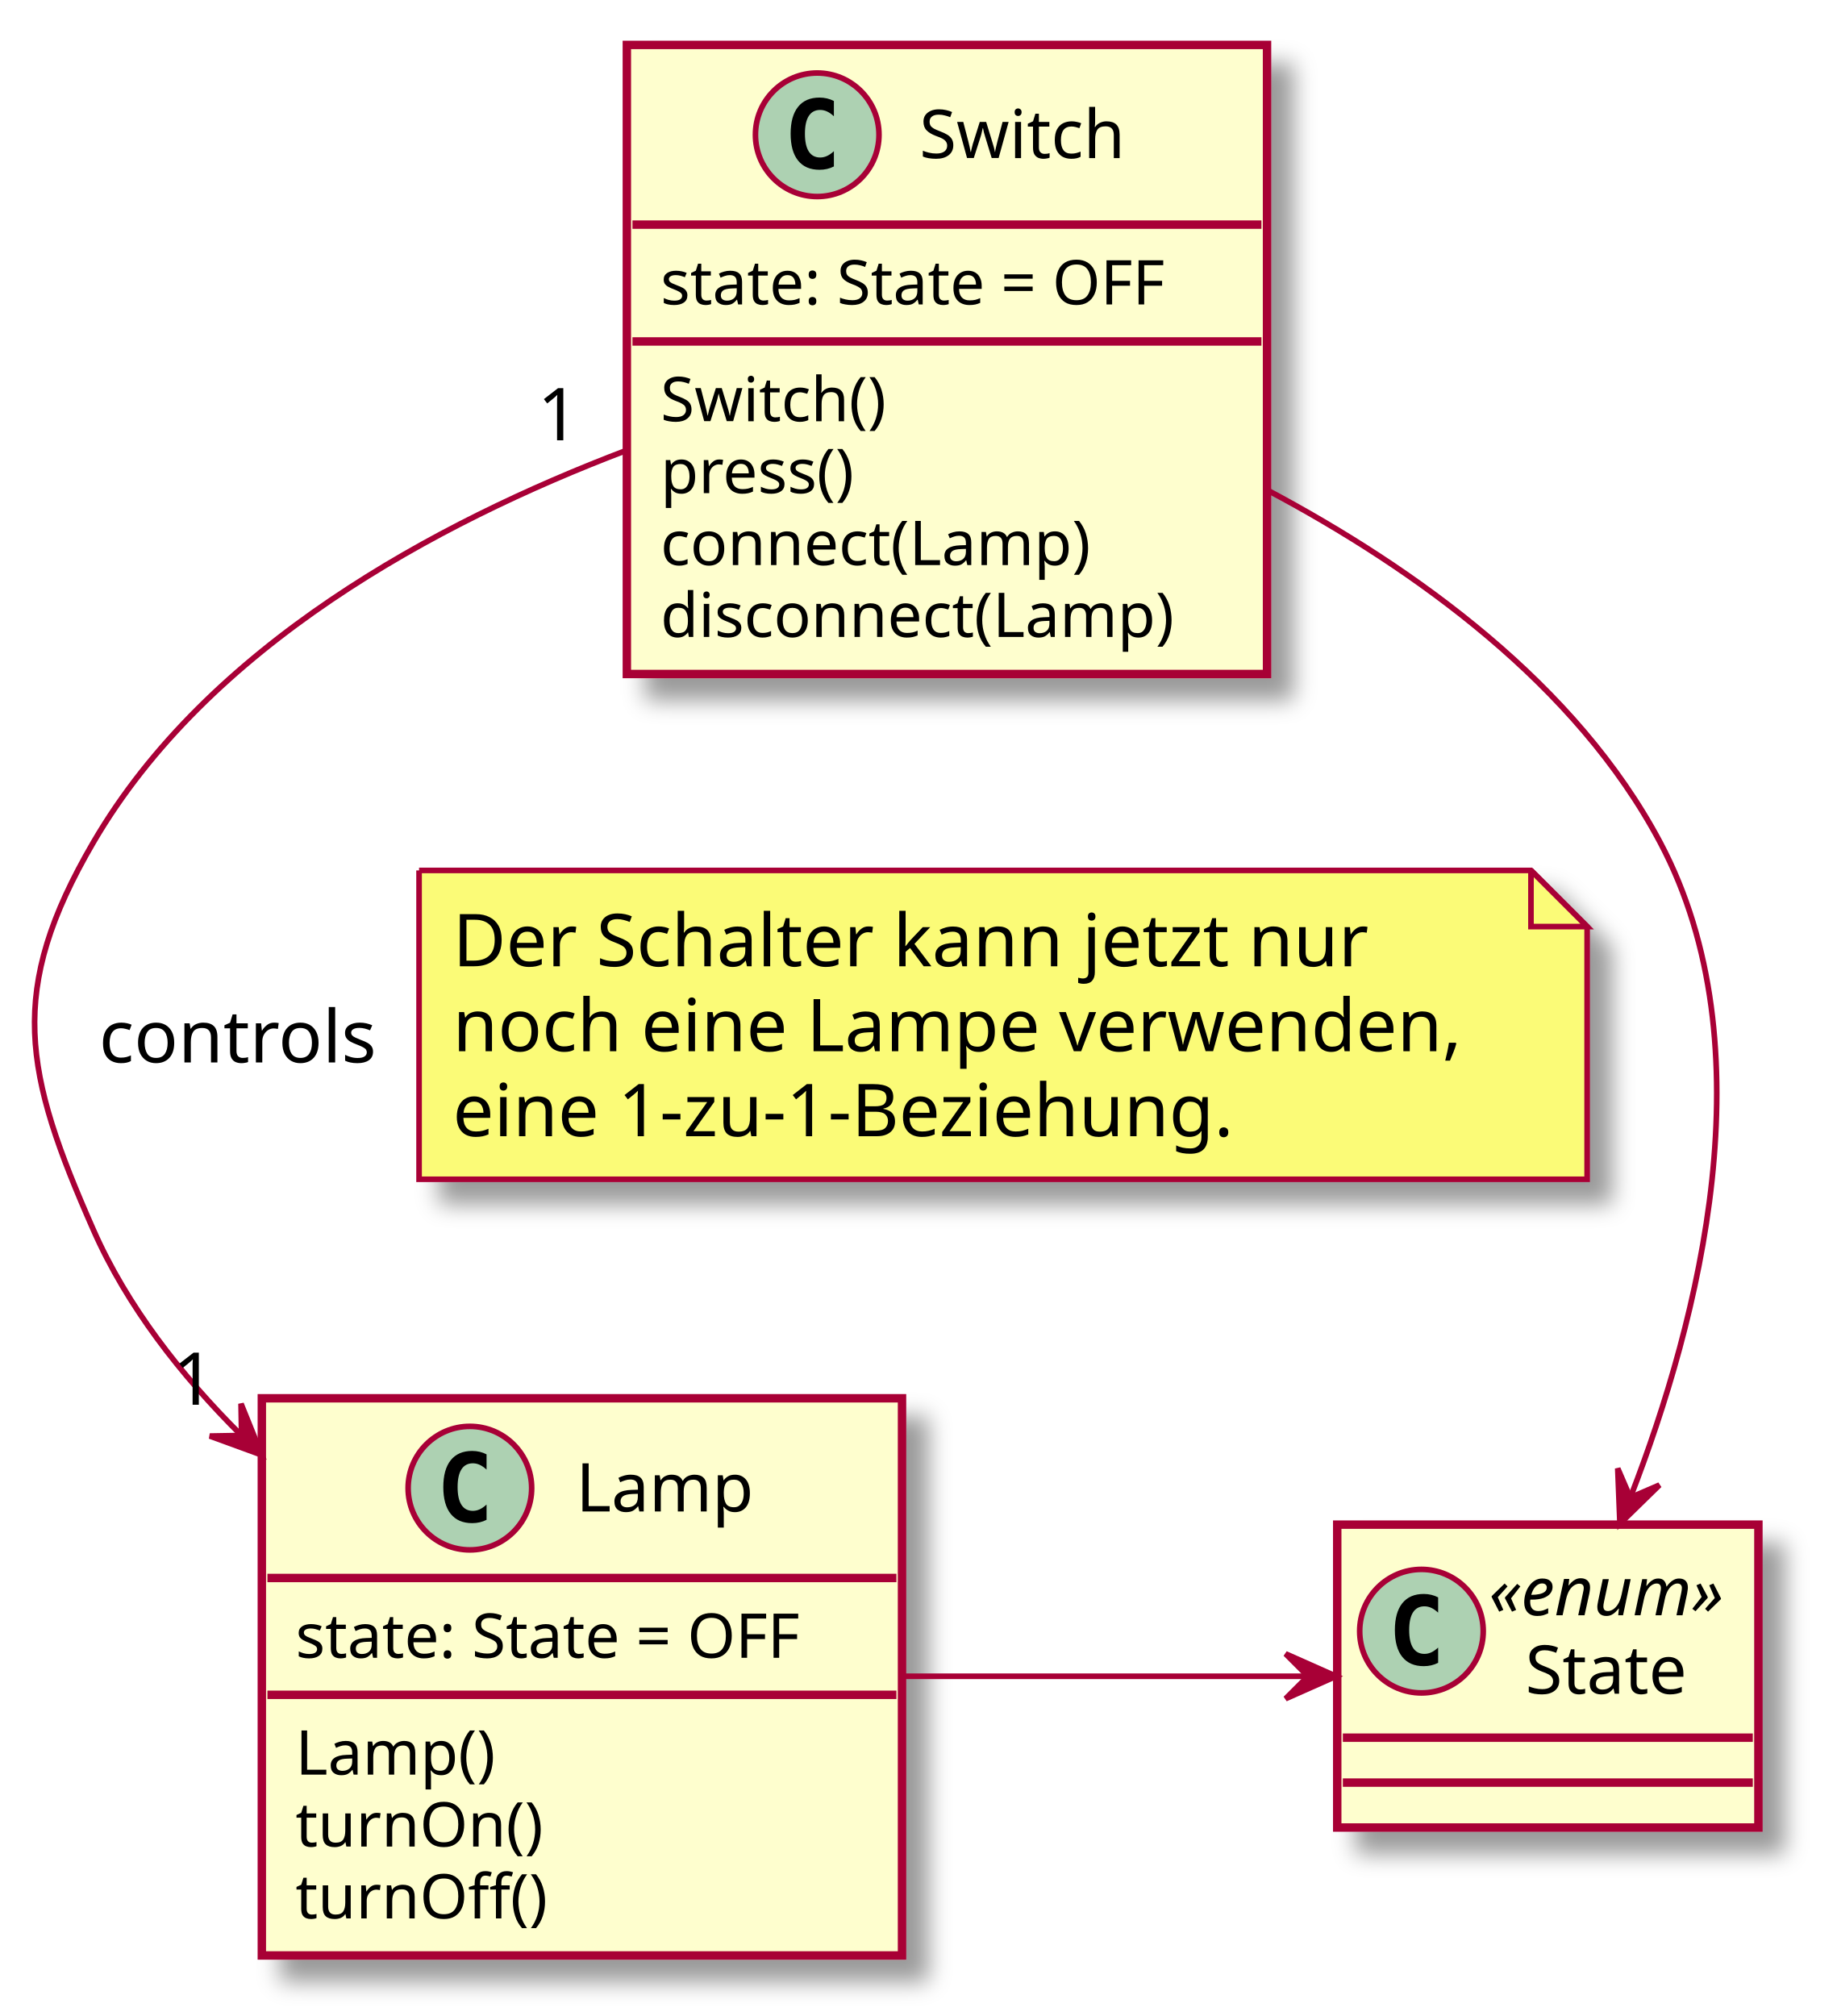
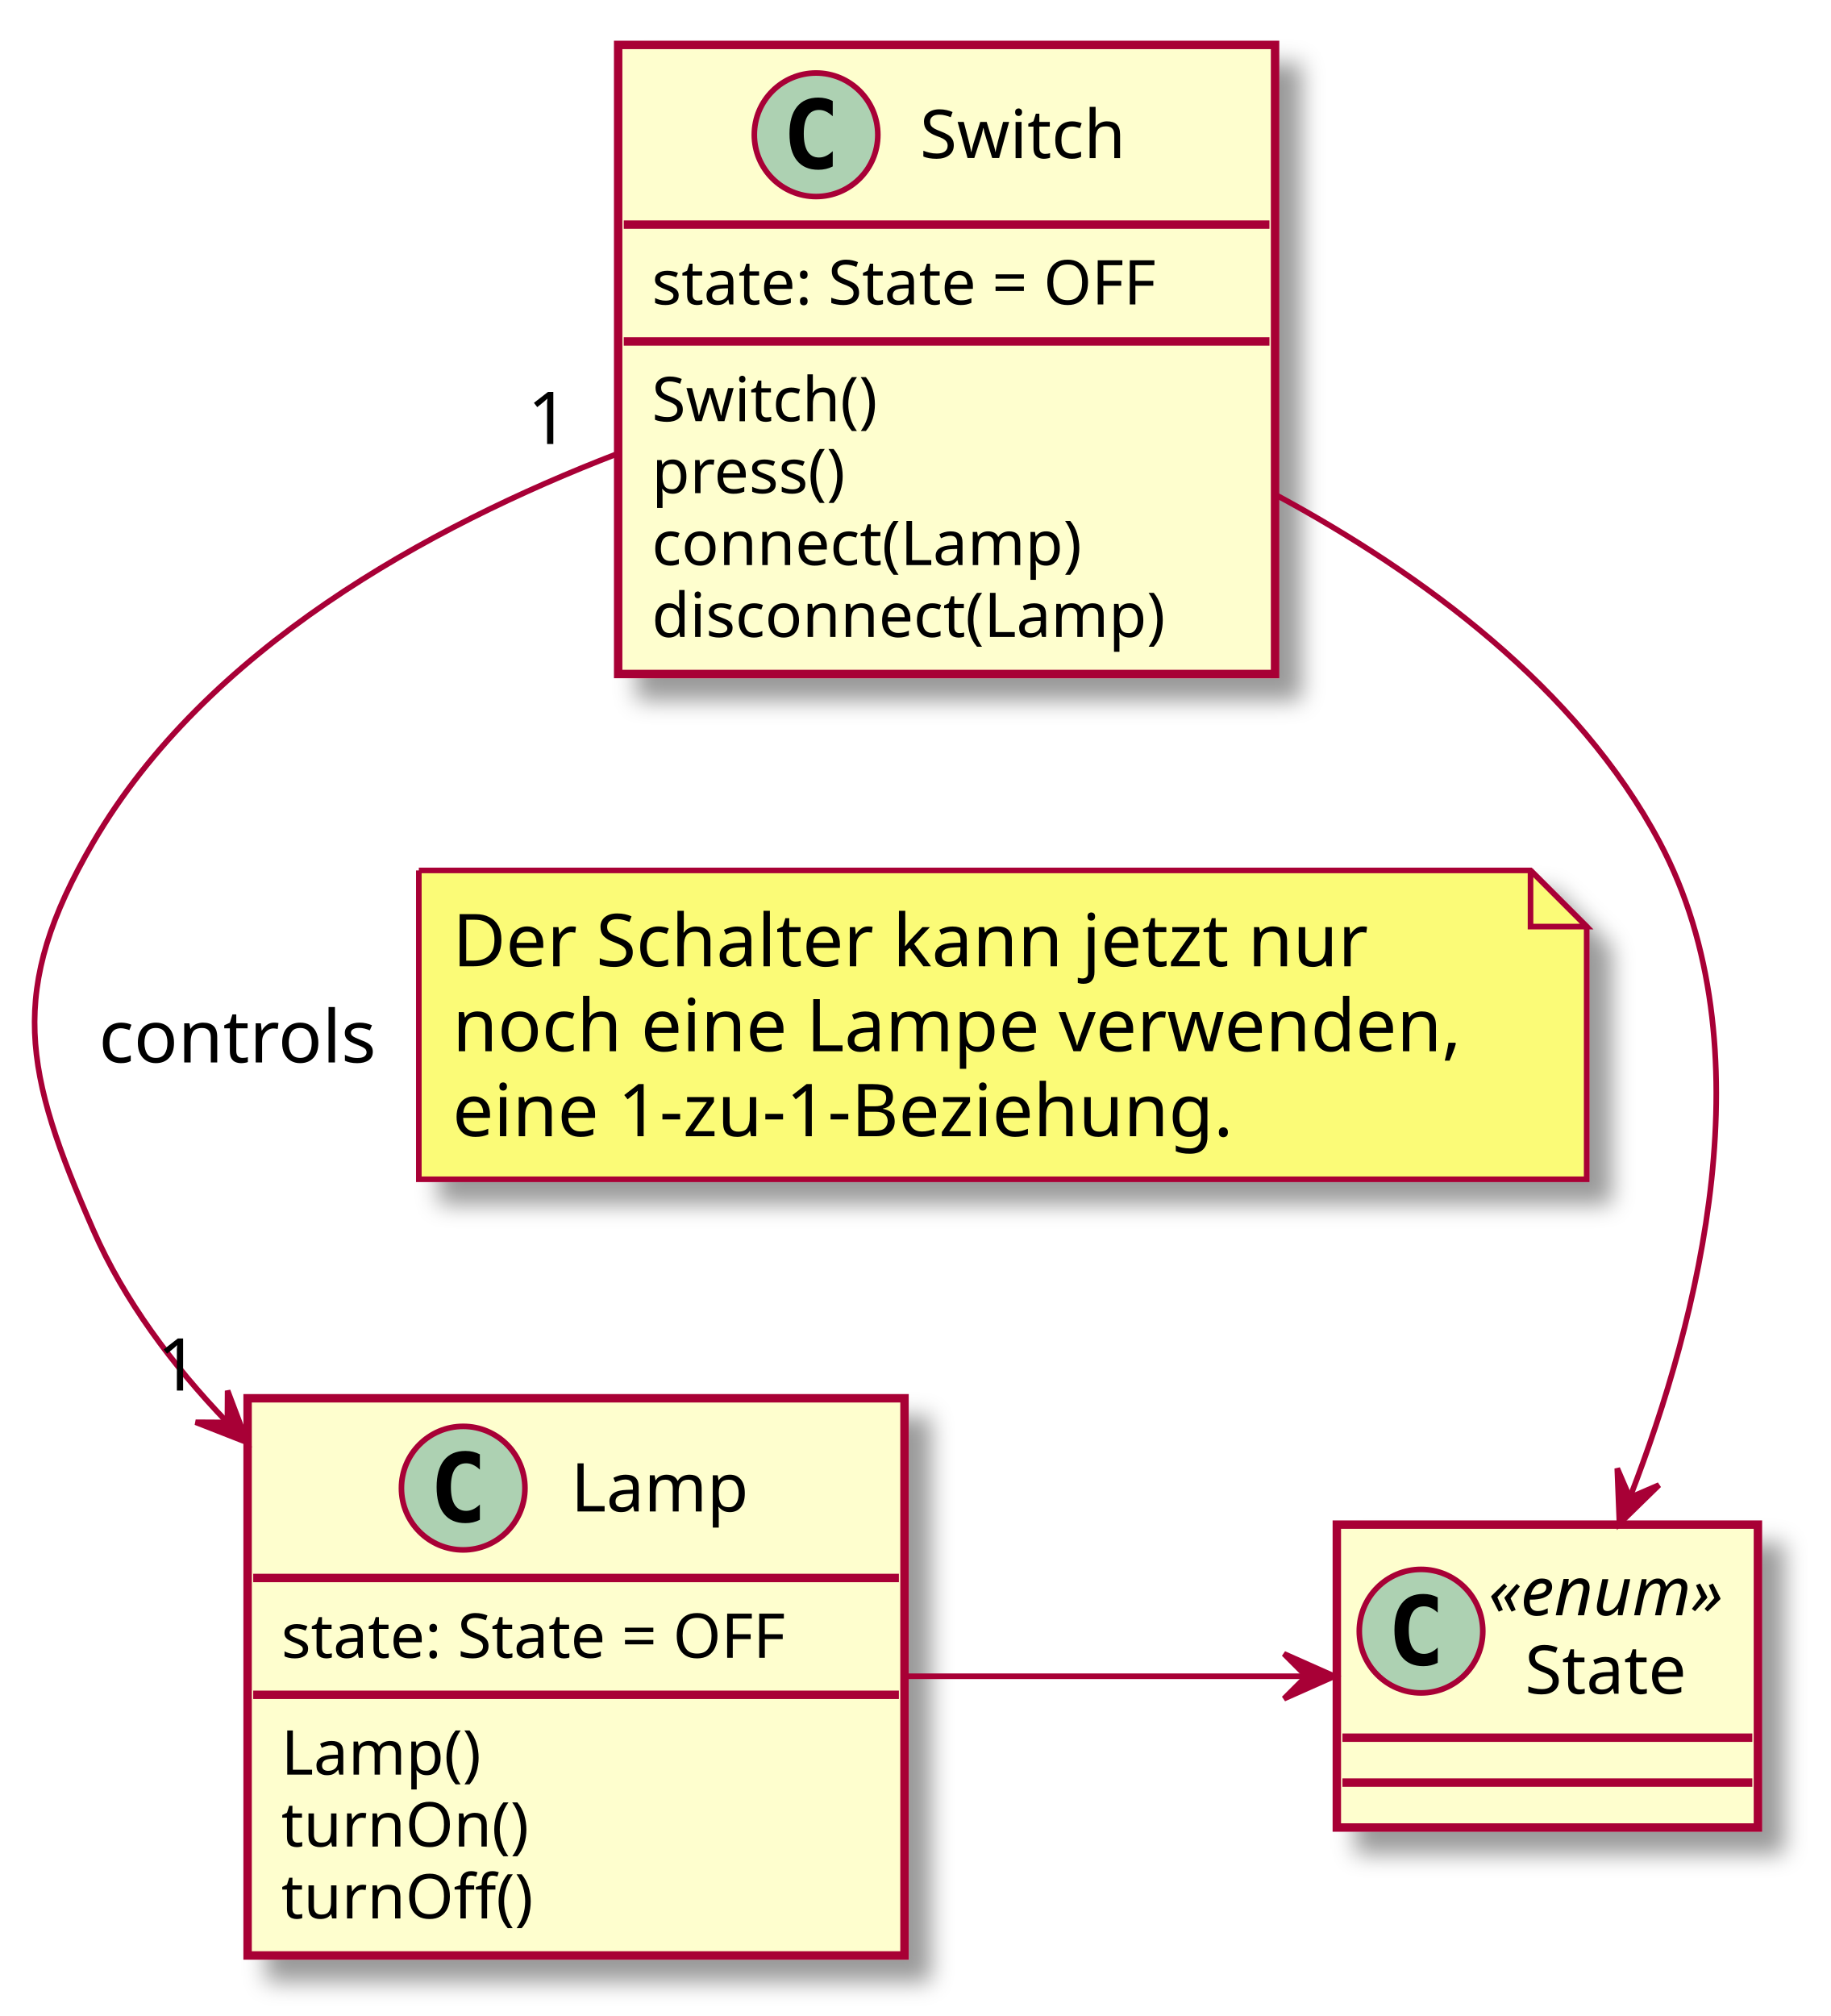
- <svg xmlns="http://www.w3.org/2000/svg" contentScriptType="application/ecmascript" contentStyleType="text/css" height="359px" preserveAspectRatio="none" style="width:327px;height:359px;" version="1.1" viewBox="0 0 327 359" width="327px" zoomAndPan="magnify">
+ <svg xmlns="http://www.w3.org/2000/svg" contentScriptType="application/ecmascript" contentStyleType="text/css" height="359px" preserveAspectRatio="none" style="width:326px;height:359px;" version="1.1" viewBox="0 0 326 359" width="326px" zoomAndPan="magnify">
  <defs>
    <filter height="300%" id="fsn2gvdthr80n" width="300%" x="-1" y="-1">
      <feGaussianBlur result="blurOut" stdDeviation="2.0" />
      <feColorMatrix in="blurOut" result="blurOut2" type="matrix" values="0 0 0 0 0 0 0 0 0 0 0 0 0 0 0 0 0 0 .4 0" />
      <feOffset dx="4.0" dy="4.0" in="blurOut2" result="blurOut3" />
      <feBlend in="SourceGraphic" in2="blurOut3" mode="normal" />
    </filter>
  </defs>
  <g>
-     <rect fill="#FEFECE" filter="url(#fsn2gvdthr80n)" height="53.938" id="State" style="stroke: #A80036; stroke-width: 1.5;" width="75" x="238.125" y="271.5" />
-     <ellipse cx="253.125" cy="290.469" fill="#ADD1B2" rx="11" ry="11" style="stroke: #A80036; stroke-width: 1.0;" />
-     <path d="M256.093,296.109 Q255.515,296.406 254.875,296.555 Q254.234,296.703 253.531,296.703 Q251.031,296.703 249.71,295.055 Q248.39,293.406 248.39,290.281 Q248.39,287.156 249.71,285.5 Q251.031,283.844 253.531,283.844 Q254.234,283.844 254.882,284 Q255.531,284.156 256.093,284.453 L256.093,287.172 Q255.468,286.594 254.875,286.32 Q254.281,286.047 253.656,286.047 Q252.312,286.047 251.625,287.117 Q250.937,288.188 250.937,290.281 Q250.937,292.375 251.625,293.445 Q252.312,294.516 253.656,294.516 Q254.281,294.516 254.875,294.242 Q255.468,293.969 256.093,293.391 L256.093,296.109 Z " />
-     <text fill="#000000" font-family="sans-serif" font-size="12" font-style="italic" lengthAdjust="spacingAndGlyphs" textLength="47" x="265.125" y="287.639">«enum»</text>
-     <text fill="#000000" font-family="sans-serif" font-size="12" lengthAdjust="spacingAndGlyphs" textLength="34" x="271.625" y="301.607">State</text>
-     <line style="stroke: #A80036; stroke-width: 1.5;" x1="239.125" x2="312.125" y1="309.438" y2="309.438" />
-     <line style="stroke: #A80036; stroke-width: 1.5;" x1="239.125" x2="312.125" y1="317.438" y2="317.438" />
-     <rect fill="#FEFECE" filter="url(#fsn2gvdthr80n)" height="112.023" id="switch1" style="stroke: #A80036; stroke-width: 1.5;" width="114" x="111.625" y="8" />
-     <ellipse cx="145.525" cy="24" fill="#ADD1B2" rx="11" ry="11" style="stroke: #A80036; stroke-width: 1.0;" />
-     <path d="M148.493,29.641 Q147.915,29.938 147.275,30.086 Q146.634,30.234 145.931,30.234 Q143.431,30.234 142.111,28.586 Q140.79,26.938 140.79,23.812 Q140.79,20.688 142.111,19.031 Q143.431,17.375 145.931,17.375 Q146.634,17.375 147.282,17.531 Q147.931,17.688 148.493,17.984 L148.493,20.703 Q147.868,20.125 147.275,19.852 Q146.681,19.578 146.056,19.578 Q144.712,19.578 144.025,20.648 Q143.337,21.719 143.337,23.812 Q143.337,25.906 144.025,26.977 Q144.712,28.047 146.056,28.047 Q146.681,28.047 147.275,27.773 Q147.868,27.5 148.493,26.922 L148.493,29.641 Z " />
-     <text fill="#000000" font-family="sans-serif" font-size="12" lengthAdjust="spacingAndGlyphs" textLength="40" x="163.725" y="28.154">Switch</text>
-     <line style="stroke: #A80036; stroke-width: 1.5;" x1="112.625" x2="224.625" y1="40" y2="40" />
-     <text fill="#000000" font-family="sans-serif" font-size="11" lengthAdjust="spacingAndGlyphs" textLength="102" x="117.625" y="54.21">state: State = OFF</text>
-     <line style="stroke: #A80036; stroke-width: 1.5;" x1="112.625" x2="224.625" y1="60.805" y2="60.805" />
-     <text fill="#000000" font-family="sans-serif" font-size="11" lengthAdjust="spacingAndGlyphs" textLength="45" x="117.625" y="75.015">Switch()</text>
-     <text fill="#000000" font-family="sans-serif" font-size="11" lengthAdjust="spacingAndGlyphs" textLength="41" x="117.625" y="87.82">press()</text>
-     <text fill="#000000" font-family="sans-serif" font-size="11" lengthAdjust="spacingAndGlyphs" textLength="83" x="117.625" y="100.624">connect(Lamp)</text>
-     <text fill="#000000" font-family="sans-serif" font-size="11" lengthAdjust="spacingAndGlyphs" textLength="100" x="117.625" y="113.429">disconnect(Lamp)</text>
-     <rect fill="#FEFECE" filter="url(#fsn2gvdthr80n)" height="99.219" id="lamp1" style="stroke: #A80036; stroke-width: 1.5;" width="114" x="46.625" y="249" />
-     <ellipse cx="83.675" cy="265" fill="#ADD1B2" rx="11" ry="11" style="stroke: #A80036; stroke-width: 1.0;" />
-     <path d="M86.643,270.641 Q86.065,270.938 85.425,271.086 Q84.784,271.234 84.081,271.234 Q81.581,271.234 80.26,269.586 Q78.94,267.938 78.94,264.812 Q78.94,261.688 80.26,260.031 Q81.581,258.375 84.081,258.375 Q84.784,258.375 85.432,258.531 Q86.081,258.688 86.643,258.984 L86.643,261.703 Q86.018,261.125 85.425,260.852 Q84.831,260.578 84.206,260.578 Q82.862,260.578 82.175,261.648 Q81.487,262.719 81.487,264.812 Q81.487,266.906 82.175,267.977 Q82.862,269.047 84.206,269.047 Q84.831,269.047 85.425,268.773 Q86.018,268.5 86.643,267.922 L86.643,270.641 Z " />
-     <text fill="#000000" font-family="sans-serif" font-size="12" lengthAdjust="spacingAndGlyphs" textLength="33" x="102.575" y="269.154">Lamp</text>
-     <line style="stroke: #A80036; stroke-width: 1.5;" x1="47.625" x2="159.625" y1="281" y2="281" />
-     <text fill="#000000" font-family="sans-serif" font-size="11" lengthAdjust="spacingAndGlyphs" textLength="102" x="52.625" y="295.21">state: State = OFF</text>
-     <line style="stroke: #A80036; stroke-width: 1.5;" x1="47.625" x2="159.625" y1="301.805" y2="301.805" />
-     <text fill="#000000" font-family="sans-serif" font-size="11" lengthAdjust="spacingAndGlyphs" textLength="39" x="52.625" y="316.015">Lamp()</text>
-     <text fill="#000000" font-family="sans-serif" font-size="11" lengthAdjust="spacingAndGlyphs" textLength="47" x="52.625" y="328.82">turnOn()</text>
-     <text fill="#000000" font-family="sans-serif" font-size="11" lengthAdjust="spacingAndGlyphs" textLength="48" x="52.625" y="341.625">turnOff()</text>
-     <path d="M225.721,87.302 C252.048,101.284 280.711,121.89 295.625,150 C315.009,186.537 302.601,234.971 290.413,266.43 " fill="none" id="switch1-State" style="stroke: #A80036; stroke-width: 1.0;" />
-     <polygon fill="#A80036" points="288.464,271.329,295.508,264.445,290.313,266.683,288.075,261.488,288.464,271.329" style="stroke: #A80036; stroke-width: 1.0;" />
-     <path d="M160.734,298.5 C184.756,298.5 208.778,298.5 232.8,298.5 " fill="none" id="lamp1-State" style="stroke: #A80036; stroke-width: 1.0;" />
-     <polygon fill="#A80036" points="237.926,298.5,228.926,294.5,232.926,298.5,228.926,302.5,237.926,298.5" style="stroke: #A80036; stroke-width: 1.0;" />
-     <path d="M111.527,80.211 C77.475,93.149 37.016,115.034 16.625,150 C1.176,176.491 4.254,190.939 16.625,219 C22.631,232.625 32.253,244.928 42.949,255.559 " fill="none" id="switch1-lamp1" style="stroke: #A80036; stroke-width: 1.0;" />
-     <polygon fill="#A80036" points="46.614,259.1,42.921,249.97,43.019,255.626,37.362,255.723,46.614,259.1" style="stroke: #A80036; stroke-width: 1.0;" />
-     <text fill="#000000" font-family="sans-serif" font-size="13" lengthAdjust="spacingAndGlyphs" textLength="51" x="17.625" y="189.2">controls</text>
-     <path d="M74.625,155 L74.625,210 L282.625,210 L282.625,165 L272.625,155 L74.625,155 " fill="#FBFB77" filter="url(#fsn2gvdthr80n)" style="stroke: #A80036; stroke-width: 1.0;" />
-     <path d="M272.625,155 L272.625,165 L282.625,165 L272.625,155 " fill="#FBFB77" style="stroke: #A80036; stroke-width: 1.0;" />
-     <text fill="#000000" font-family="sans-serif" font-size="13" lengthAdjust="spacingAndGlyphs" textLength="172" x="80.625" y="172.067">Der Schalter kann jetzt nur</text>
-     <text fill="#000000" font-family="sans-serif" font-size="13" lengthAdjust="spacingAndGlyphs" textLength="187" x="80.625" y="187.2">noch eine Lampe verwenden,</text>
-     <text fill="#000000" font-family="sans-serif" font-size="13" lengthAdjust="spacingAndGlyphs" textLength="148" x="80.625" y="202.333">eine 1-zu-1-Beziehung.</text>
-     <text fill="#000000" font-family="sans-serif" font-size="13" lengthAdjust="spacingAndGlyphs" textLength="8" x="95.699" y="78.401">1</text>
-     <text fill="#000000" font-family="sans-serif" font-size="13" lengthAdjust="spacingAndGlyphs" textLength="8" x="30.797" y="250.152">1</text>
+     <rect fill="#FEFECE" filter="url(#fsn2gvdthr80n)" height="53.938" id="State" style="stroke: #A80036; stroke-width: 1.5;" width="75" x="238.099" y="271.5" />
+     <ellipse cx="253.099" cy="290.469" fill="#ADD1B2" rx="11" ry="11" style="stroke: #A80036; stroke-width: 1.0;" />
+     <path d="M256.068,296.109 Q255.49,296.406 254.849,296.555 Q254.209,296.703 253.506,296.703 Q251.006,296.703 249.685,295.055 Q248.365,293.406 248.365,290.281 Q248.365,287.156 249.685,285.5 Q251.006,283.844 253.506,283.844 Q254.209,283.844 254.857,284 Q255.506,284.156 256.068,284.453 L256.068,287.172 Q255.443,286.594 254.849,286.32 Q254.256,286.047 253.631,286.047 Q252.287,286.047 251.599,287.117 Q250.912,288.188 250.912,290.281 Q250.912,292.375 251.599,293.445 Q252.287,294.516 253.631,294.516 Q254.256,294.516 254.849,294.242 Q255.443,293.969 256.068,293.391 L256.068,296.109 Z " />
+     <text fill="#000000" font-family="sans-serif" font-size="12" font-style="italic" lengthAdjust="spacingAndGlyphs" textLength="47" x="265.099" y="287.639">«enum»</text>
+     <text fill="#000000" font-family="sans-serif" font-size="12" lengthAdjust="spacingAndGlyphs" textLength="34" x="271.599" y="301.607">State</text>
+     <line style="stroke: #A80036; stroke-width: 1.5;" x1="239.099" x2="312.099" y1="309.438" y2="309.438" />
+     <line style="stroke: #A80036; stroke-width: 1.5;" x1="239.099" x2="312.099" y1="317.438" y2="317.438" />
+     <rect fill="#FEFECE" filter="url(#fsn2gvdthr80n)" height="112.023" id="switch1" style="stroke: #A80036; stroke-width: 1.5;" width="117" x="110.099" y="8" />
+     <ellipse cx="145.349" cy="24" fill="#ADD1B2" rx="11" ry="11" style="stroke: #A80036; stroke-width: 1.0;" />
+     <path d="M148.318,29.641 Q147.74,29.938 147.099,30.086 Q146.459,30.234 145.756,30.234 Q143.256,30.234 141.935,28.586 Q140.615,26.938 140.615,23.812 Q140.615,20.688 141.935,19.031 Q143.256,17.375 145.756,17.375 Q146.459,17.375 147.107,17.531 Q147.756,17.688 148.318,17.984 L148.318,20.703 Q147.693,20.125 147.099,19.852 Q146.506,19.578 145.881,19.578 Q144.537,19.578 143.849,20.648 Q143.162,21.719 143.162,23.812 Q143.162,25.906 143.849,26.977 Q144.537,28.047 145.881,28.047 Q146.506,28.047 147.099,27.773 Q147.693,27.5 148.318,26.922 L148.318,29.641 Z " />
+     <text fill="#000000" font-family="sans-serif" font-size="12" lengthAdjust="spacingAndGlyphs" textLength="40" x="163.849" y="28.154">Switch</text>
+     <line style="stroke: #A80036; stroke-width: 1.5;" x1="111.099" x2="226.099" y1="40" y2="40" />
+     <text fill="#000000" font-family="sans-serif" font-size="11" lengthAdjust="spacingAndGlyphs" textLength="105" x="116.099" y="54.21">state: State = OFF</text>
+     <line style="stroke: #A80036; stroke-width: 1.5;" x1="111.099" x2="226.099" y1="60.805" y2="60.805" />
+     <text fill="#000000" font-family="sans-serif" font-size="11" lengthAdjust="spacingAndGlyphs" textLength="45" x="116.099" y="75.015">Switch()</text>
+     <text fill="#000000" font-family="sans-serif" font-size="11" lengthAdjust="spacingAndGlyphs" textLength="41" x="116.099" y="87.82">press()</text>
+     <text fill="#000000" font-family="sans-serif" font-size="11" lengthAdjust="spacingAndGlyphs" textLength="83" x="116.099" y="100.624">connect(Lamp)</text>
+     <text fill="#000000" font-family="sans-serif" font-size="11" lengthAdjust="spacingAndGlyphs" textLength="100" x="116.099" y="113.429">disconnect(Lamp)</text>
+     <rect fill="#FEFECE" filter="url(#fsn2gvdthr80n)" height="99.219" id="lamp1" style="stroke: #A80036; stroke-width: 1.5;" width="117" x="44.099" y="249" />
+     <ellipse cx="82.499" cy="265" fill="#ADD1B2" rx="11" ry="11" style="stroke: #A80036; stroke-width: 1.0;" />
+     <path d="M85.468,270.641 Q84.89,270.938 84.249,271.086 Q83.609,271.234 82.906,271.234 Q80.406,271.234 79.085,269.586 Q77.765,267.938 77.765,264.812 Q77.765,261.688 79.085,260.031 Q80.406,258.375 82.906,258.375 Q83.609,258.375 84.257,258.531 Q84.906,258.688 85.468,258.984 L85.468,261.703 Q84.843,261.125 84.249,260.852 Q83.656,260.578 83.031,260.578 Q81.687,260.578 80.999,261.648 Q80.312,262.719 80.312,264.812 Q80.312,266.906 80.999,267.977 Q81.687,269.047 83.031,269.047 Q83.656,269.047 84.249,268.773 Q84.843,268.5 85.468,267.922 L85.468,270.641 Z " />
+     <text fill="#000000" font-family="sans-serif" font-size="12" lengthAdjust="spacingAndGlyphs" textLength="33" x="101.699" y="269.154">Lamp</text>
+     <line style="stroke: #A80036; stroke-width: 1.5;" x1="45.099" x2="160.099" y1="281" y2="281" />
+     <text fill="#000000" font-family="sans-serif" font-size="11" lengthAdjust="spacingAndGlyphs" textLength="105" x="50.099" y="295.21">state: State = OFF</text>
+     <line style="stroke: #A80036; stroke-width: 1.5;" x1="45.099" x2="160.099" y1="301.805" y2="301.805" />
+     <text fill="#000000" font-family="sans-serif" font-size="11" lengthAdjust="spacingAndGlyphs" textLength="39" x="50.099" y="316.015">Lamp()</text>
+     <text fill="#000000" font-family="sans-serif" font-size="11" lengthAdjust="spacingAndGlyphs" textLength="47" x="50.099" y="328.82">turnOn()</text>
+     <text fill="#000000" font-family="sans-serif" font-size="11" lengthAdjust="spacingAndGlyphs" textLength="48" x="50.099" y="341.625">turnOff()</text>
+     <path d="M227.351,88.188 C253.216,102.15 280.998,122.478 295.599,150 C314.984,186.537 302.575,234.971 290.388,266.43 " fill="none" id="switch1-State" style="stroke: #A80036; stroke-width: 1.0;" />
+     <polygon fill="#A80036" points="288.439,271.329,295.483,264.445,290.288,266.683,288.05,261.488,288.439,271.329" style="stroke: #A80036; stroke-width: 1.0;" />
+     <path d="M161.392,298.5 C185.133,298.5 208.873,298.5 232.613,298.5 " fill="none" id="lamp1-State" style="stroke: #A80036; stroke-width: 1.0;" />
+     <polygon fill="#A80036" points="237.679,298.5,228.679,294.5,232.679,298.5,228.679,302.5,237.679,298.5" style="stroke: #A80036; stroke-width: 1.0;" />
+     <path d="M109.967,80.799 C76.242,93.808 36.685,115.558 16.599,150 C1.15,176.491 4.31,190.904 16.599,219 C22.115,231.609 30.726,243.108 40.41,253.203 " fill="none" id="switch1-lamp1" style="stroke: #A80036; stroke-width: 1.0;" />
+     <polygon fill="#A80036" points="44.022,256.858,40.54,247.645,40.507,253.302,34.851,253.269,44.022,256.858" style="stroke: #A80036; stroke-width: 1.0;" />
+     <text fill="#000000" font-family="sans-serif" font-size="13" lengthAdjust="spacingAndGlyphs" textLength="51" x="17.599" y="189.2">controls</text>
+     <path d="M74.599,155 L74.599,210 L282.599,210 L282.599,165 L272.599,155 L74.599,155 " fill="#FBFB77" filter="url(#fsn2gvdthr80n)" style="stroke: #A80036; stroke-width: 1.0;" />
+     <path d="M272.599,155 L272.599,165 L282.599,165 L272.599,155 " fill="#FBFB77" style="stroke: #A80036; stroke-width: 1.0;" />
+     <text fill="#000000" font-family="sans-serif" font-size="13" lengthAdjust="spacingAndGlyphs" textLength="172" x="80.599" y="172.067">Der Schalter kann jetzt nur</text>
+     <text fill="#000000" font-family="sans-serif" font-size="13" lengthAdjust="spacingAndGlyphs" textLength="187" x="80.599" y="187.2">noch eine Lampe verwenden,</text>
+     <text fill="#000000" font-family="sans-serif" font-size="13" lengthAdjust="spacingAndGlyphs" textLength="148" x="80.599" y="202.333">eine 1-zu-1-Beziehung.</text>
+     <text fill="#000000" font-family="sans-serif" font-size="13" lengthAdjust="spacingAndGlyphs" textLength="8" x="93.943" y="79.064">1</text>
+     <text fill="#000000" font-family="sans-serif" font-size="13" lengthAdjust="spacingAndGlyphs" textLength="8" x="28.005" y="247.623">1</text>
  </g>
</svg>
